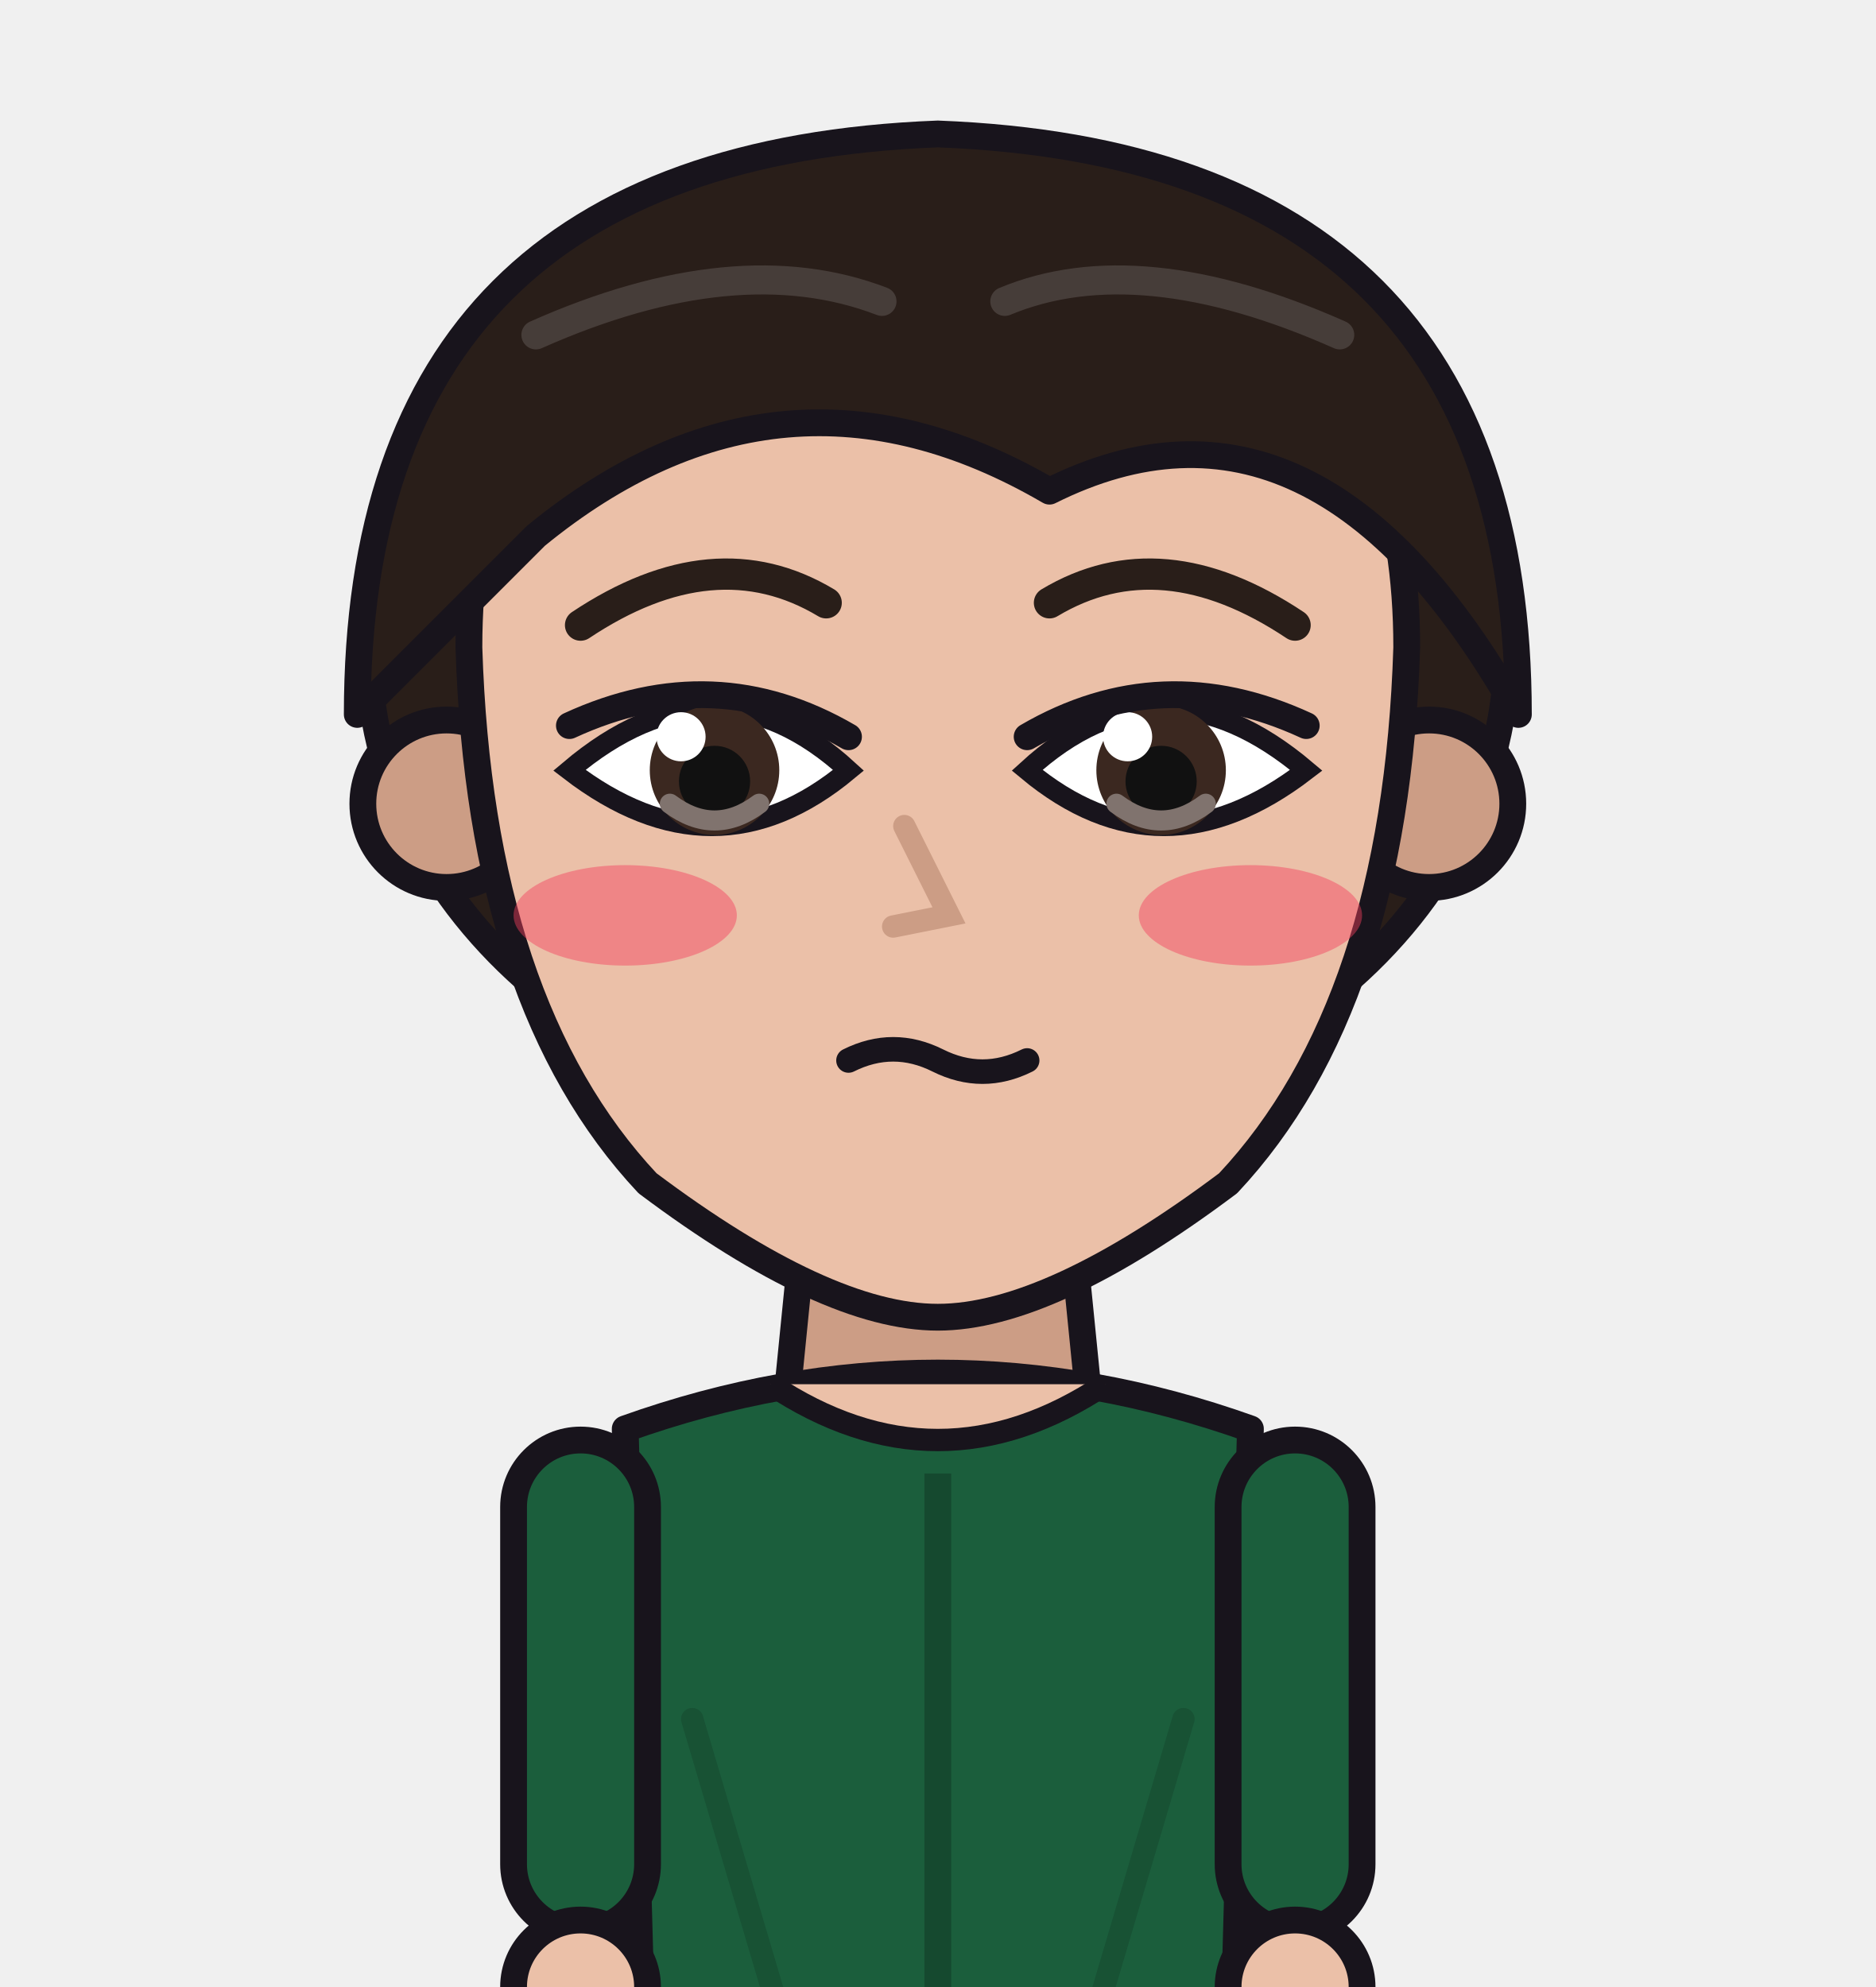
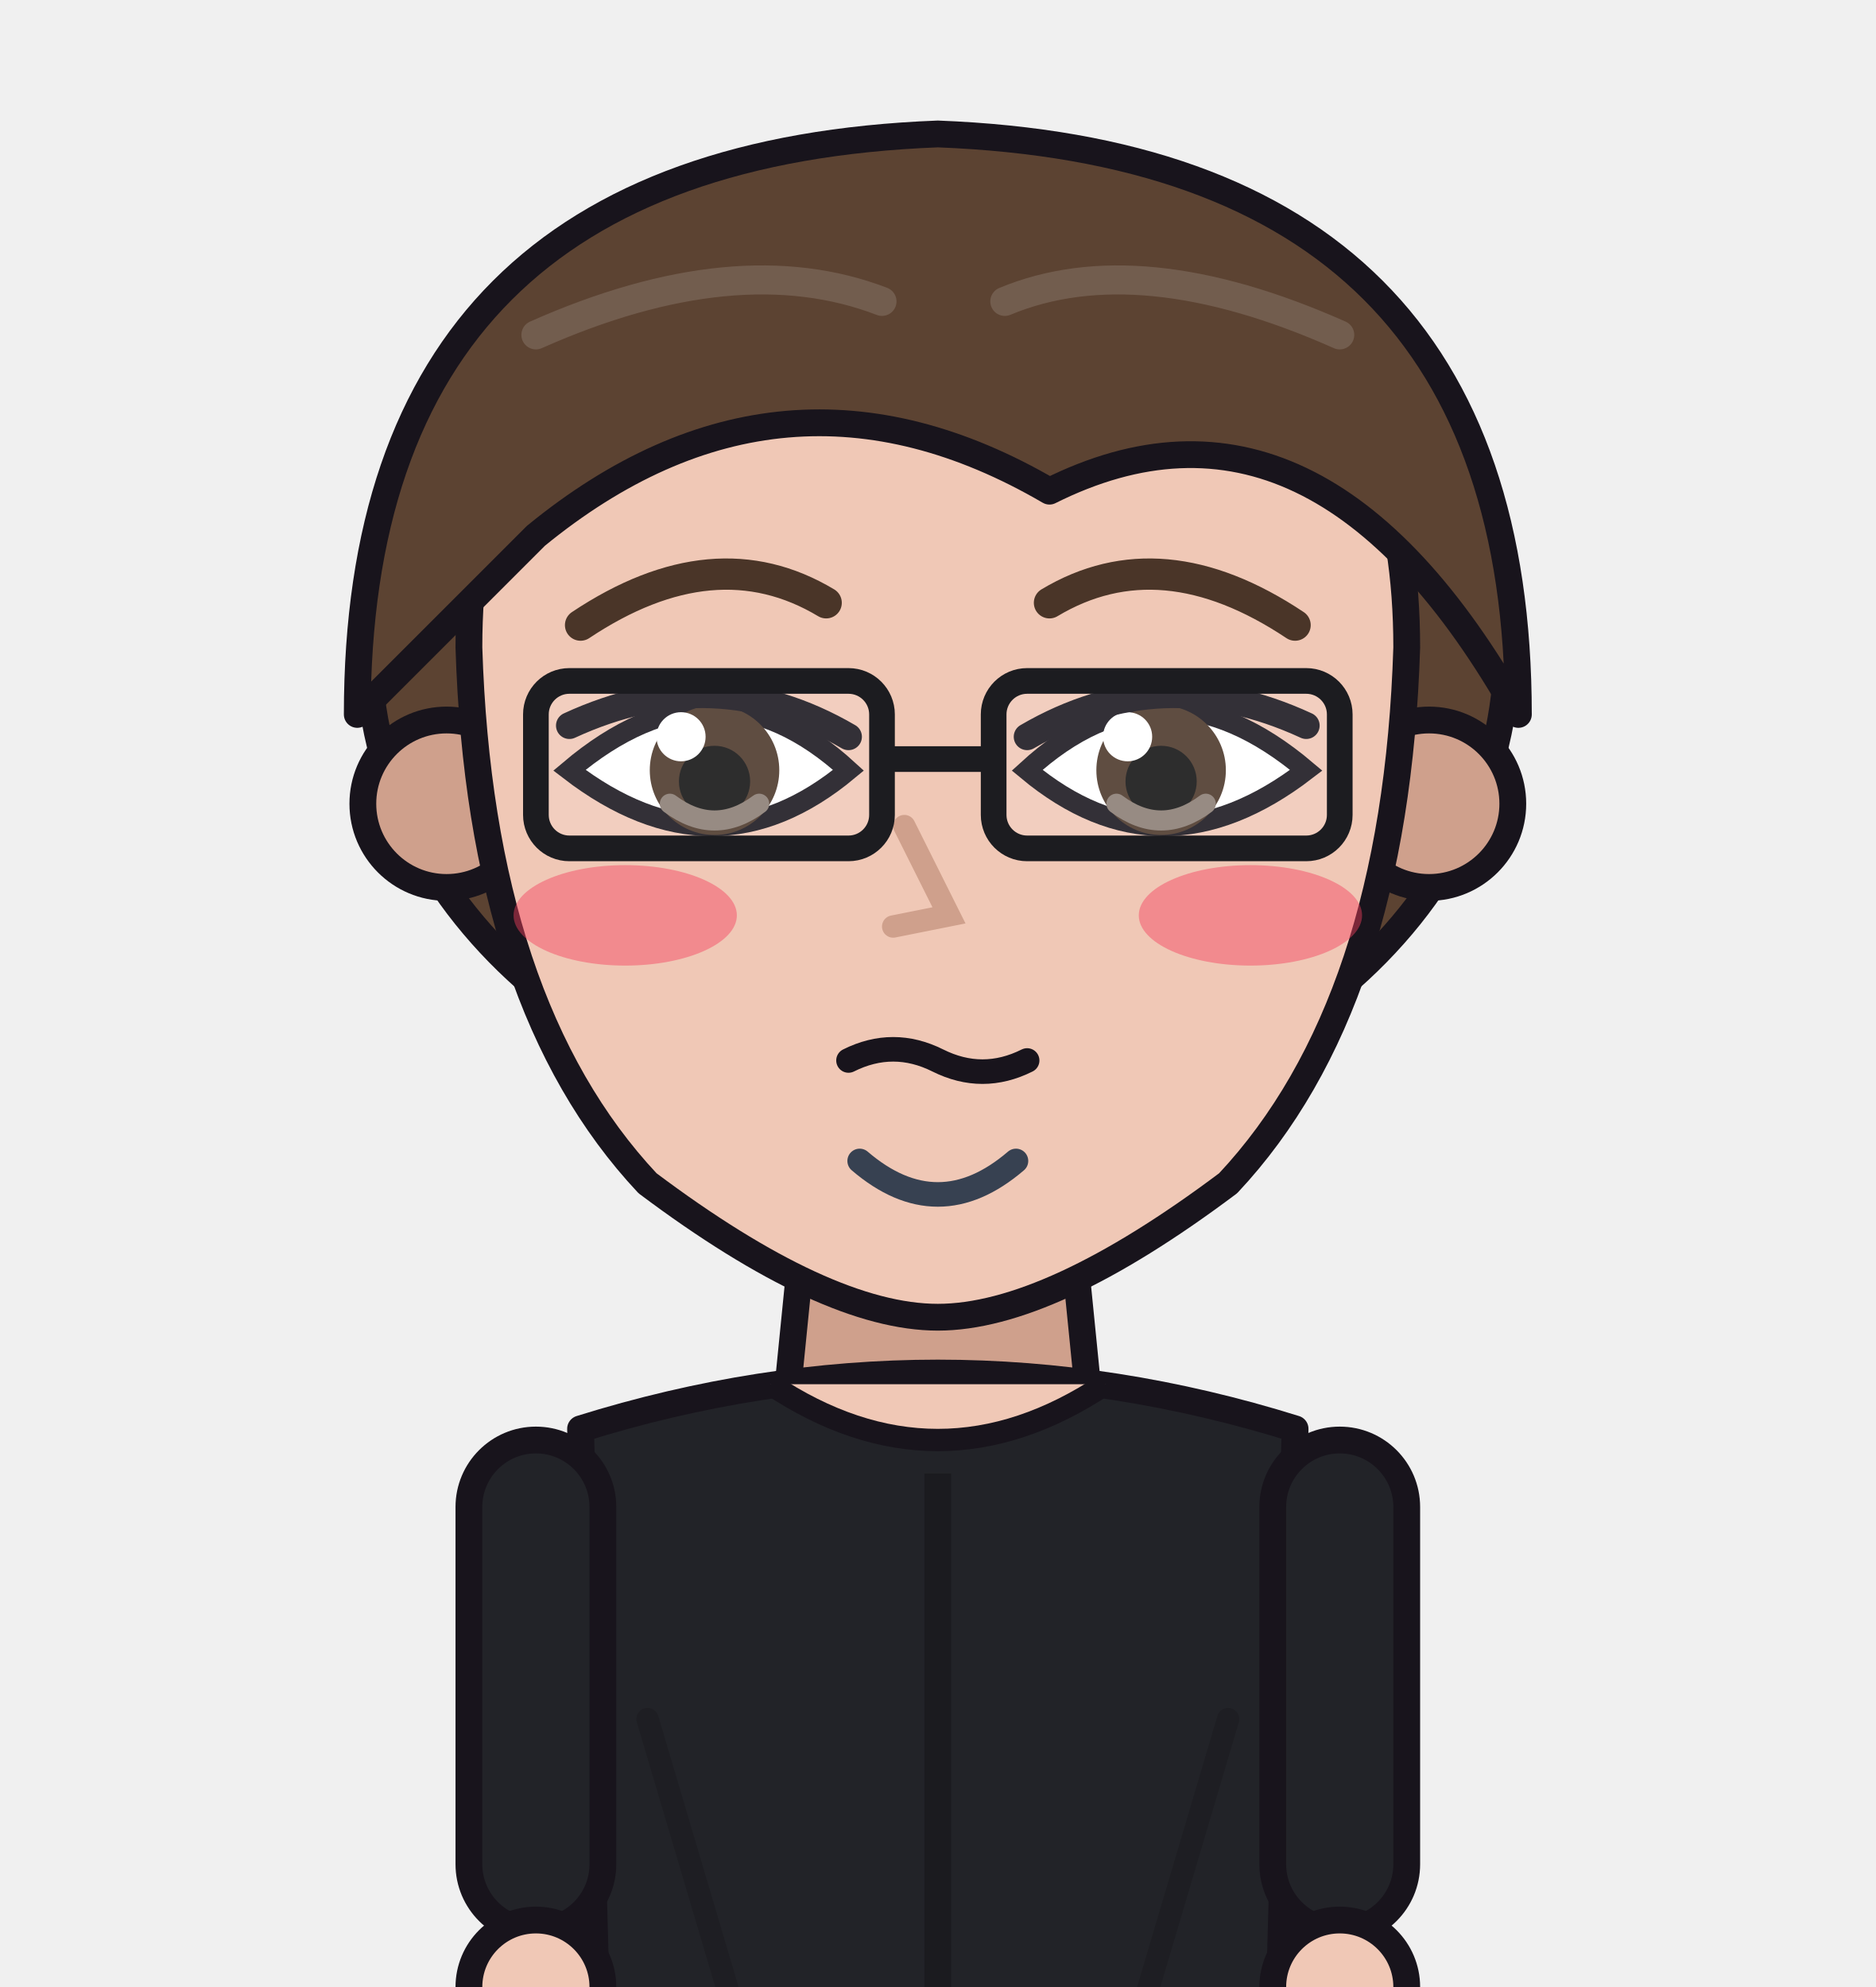
<svg xmlns="http://www.w3.org/2000/svg" viewBox="26 14 168 178" class="luiggi-rig-svg" data-char="tiago_music">
  <g class="rig-root">
    <g class="rig-hair-back">
-       <ellipse cx="110" cy="72" rx="51" ry="43" fill="#291E19" stroke="#18141C" stroke-width="2.4" />
+       <ellipse cx="110" cy="72" rx="51" ry="43" fill="#5C4332" stroke="#18141C" stroke-width="2.4" />
    </g>
    <g class="rig-legs" />
-     <path d="M98 124 L122 124 L124 144 Q110 150 96 144 Z" fill="#CC9D85" stroke="#18141C" stroke-width="2.4" />
+     <path d="M98 124 L122 124 L124 144 Q110 150 96 144 Z" fill="#CFA08C" stroke="#18141C" stroke-width="2.4" />
    <g class="rig-torso">
-       <path d="M82 142 Q110 132 138 142 L136 214 L84 214 Z" fill="#1B5E3C" stroke="#18141C" stroke-width="2.4" stroke-linejoin="round" />
-       <path d="M95 138 Q110 148 125 138" fill="#EBC0A8" stroke="#18141C" stroke-width="2" />
-       <path d="M88 168 L96 195 M132 168 L124 195" stroke="#15492f" stroke-width="2" opacity="0.6" stroke-linecap="round" />
-       <line x1="110" y1="146" x2="110" y2="213" stroke="#15492f" stroke-width="2.4" />
+       <path d="M78 142 Q110 132 142 142 L140 214 L80 214 Z" fill="#222328" stroke="#18141C" stroke-width="2.4" stroke-linejoin="round" />
+       <path d="M95 138 Q110 148 125 138" fill="#F0C8B6" stroke="#18141C" stroke-width="2" />
+       <path d="M84 168 L92 195 M136 168 L128 195" stroke="#1b1b1f" stroke-width="2" opacity="0.6" stroke-linecap="round" />
+       <line x1="110" y1="146" x2="110" y2="213" stroke="#1b1b1f" stroke-width="2.4" />
    </g>
    <g class="rig-arms">
      <g class="rig-arm-l">
-         <rect x="72" y="143" width="12" height="44" rx="6" fill="#1B5E3C" stroke="#18141C" stroke-width="2.4" />
-         <circle cx="78" cy="192" r="6" fill="#EBC0A8" stroke="#18141C" stroke-width="2.4" />
+         <rect x="68" y="143" width="12" height="44" rx="6" fill="#222328" stroke="#18141C" stroke-width="2.4" />
+         <circle cx="74" cy="192" r="6" fill="#F0C8B6" stroke="#18141C" stroke-width="2.4" />
      </g>
      <g class="rig-arm-r">
-         <rect x="136" y="143" width="12" height="44" rx="6" fill="#1B5E3C" stroke="#18141C" stroke-width="2.4" />
-         <circle cx="142" cy="192" r="6" fill="#EBC0A8" stroke="#18141C" stroke-width="2.4" />
+         <rect x="140" y="143" width="12" height="44" rx="6" fill="#222328" stroke="#18141C" stroke-width="2.4" />
+         <circle cx="146" cy="192" r="6" fill="#F0C8B6" stroke="#18141C" stroke-width="2.4" />
      </g>
    </g>
    <g class="rig-head">
-       <circle cx="66" cy="86" r="7.5" fill="#CC9D85" stroke="#18141C" stroke-width="2.4" />
-       <circle cx="154" cy="86" r="7.5" fill="#CC9D85" stroke="#18141C" stroke-width="2.4" />
-       <path d="M68 72 Q68 34 110 34 Q152 34 152 72 Q151 104 136 120 Q120 132 110 132 Q100 132 84 120 Q69 104 68 72 Z" fill="#EBC0A8" stroke="#18141C" stroke-width="2.4" stroke-linejoin="round" />
-       <path d="M107 88 L111 96 L106 97" fill="none" stroke="#CC9D85" stroke-width="2" stroke-linecap="round" />
+       <circle cx="66" cy="86" r="7.5" fill="#CFA08C" stroke="#18141C" stroke-width="2.4" />
+       <circle cx="154" cy="86" r="7.5" fill="#CFA08C" stroke="#18141C" stroke-width="2.4" />
+       <path d="M68 72 Q68 34 110 34 Q152 34 152 72 Q151 104 136 120 Q120 132 110 132 Q100 132 84 120 Q69 104 68 72 Z" fill="#F0C8B6" stroke="#18141C" stroke-width="2.4" stroke-linejoin="round" />
+       <path d="M107 88 L111 96 L106 97" fill="none" stroke="#CFA08C" stroke-width="2" stroke-linecap="round" />
      <ellipse cx="82" cy="96" rx="10" ry="4.5" fill="#F43F5E" opacity="0.45" />
      <ellipse cx="138" cy="96" rx="10" ry="4.5" fill="#F43F5E" opacity="0.45" />
+       <path d="M103 118 Q110 124 117 118" fill="none" stroke="#374151" stroke-width="2.2" stroke-linecap="round" />
      <g class="rig-eyes">
        <path d="M77 83 Q90 72 102 83 Q90 93 77 83 Z" fill="#FFFFFF" stroke="#18141C" stroke-width="1.8" />
        <path d="M118 83 Q130 72 143 83 Q130 93 118 83 Z" fill="#FFFFFF" stroke="#18141C" stroke-width="1.8" />
-         <circle cx="90" cy="83" r="5.8" fill="#3B2820" />
-         <circle cx="130" cy="83" r="5.8" fill="#3B2820" />
+         <circle cx="90" cy="83" r="5.8" fill="#4A3528" />
+         <circle cx="130" cy="83" r="5.8" fill="#4A3528" />
        <circle cx="90" cy="84" r="3.19" fill="#111" />
        <circle cx="130" cy="84" r="3.19" fill="#111" />
-         <path d="M86 86 Q90 89 94 86" fill="none" stroke="#80736e" stroke-width="1.8" stroke-linecap="round" />
-         <path d="M126 86 Q130 89 134 86" fill="none" stroke="#80736e" stroke-width="1.8" stroke-linecap="round" />
+         <path d="M86 86 Q90 89 94 86" fill="none" stroke="#897c73" stroke-width="1.8" stroke-linecap="round" />
+         <path d="M126 86 Q130 89 134 86" fill="none" stroke="#897c73" stroke-width="1.8" stroke-linecap="round" />
        <circle cx="87" cy="80" r="2.2" fill="#FFF" />
        <circle cx="127" cy="80" r="2.2" fill="#FFF" />
        <path d="M77 79 Q90 73 102 80 M118 80 Q130 73 143 79" fill="none" stroke="#18141C" stroke-width="2.4" stroke-linecap="round" />
      </g>
      <g class="rig-brows">
-         <path d="M78 70 Q90 62 100 68" fill="none" stroke="#291E19" stroke-width="2.8" stroke-linecap="round" />
-         <path d="M120 68 Q130 62 142 70" fill="none" stroke="#291E19" stroke-width="2.8" stroke-linecap="round" />
+         <path d="M78 70 Q90 62 100 68" fill="none" stroke="#4A3528" stroke-width="2.8" stroke-linecap="round" />
+         <path d="M120 68 Q130 62 142 70" fill="none" stroke="#4A3528" stroke-width="2.8" stroke-linecap="round" />
      </g>
      <g class="rig-mouth">
        <path d="M102 109 Q106 107 110 109 Q114 111 118 109" fill="none" stroke="#18141C" stroke-width="2.2" stroke-linecap="round" />
      </g>
    </g>
    <g class="rig-hair-front">
-       <path d="M58 78 Q58 28 110 26 Q162 28 162 78 Q144 46 120 58 Q96 44 74 62 Z" fill="#291E19" stroke="#18141C" stroke-width="2.4" stroke-linejoin="round" />
-       <path d="M74 44 Q92 36 105 41 M116 41 Q128 36 146 44" fill="none" stroke="#5f5653" stroke-width="2.6" opacity="0.55" stroke-linecap="round" />
+       <path d="M58 78 Q58 28 110 26 Q162 28 162 78 Q144 46 120 58 Q96 44 74 62 Z" fill="#5C4332" stroke="#18141C" stroke-width="2.4" stroke-linejoin="round" />
+       <path d="M74 44 Q92 36 105 41 M116 41 Q128 36 146 44" fill="none" stroke="#857265" stroke-width="2.6" opacity="0.55" stroke-linecap="round" />
    </g>
-     <g class="rig-accessories" />
+     <g class="rig-accessories">
+       <rect x="74" y="75" width="31" height="15" rx="3" fill="rgba(255,255,255,0.12)" stroke="#1C1C20" stroke-width="2.3" />
+       <rect x="115" y="75" width="31" height="15" rx="3" fill="rgba(255,255,255,0.12)" stroke="#1C1C20" stroke-width="2.3" />
+       <line x1="105" y1="82" x2="115" y2="82" stroke="#1C1C20" stroke-width="2.3" />
+     </g>
  </g>
</svg>
